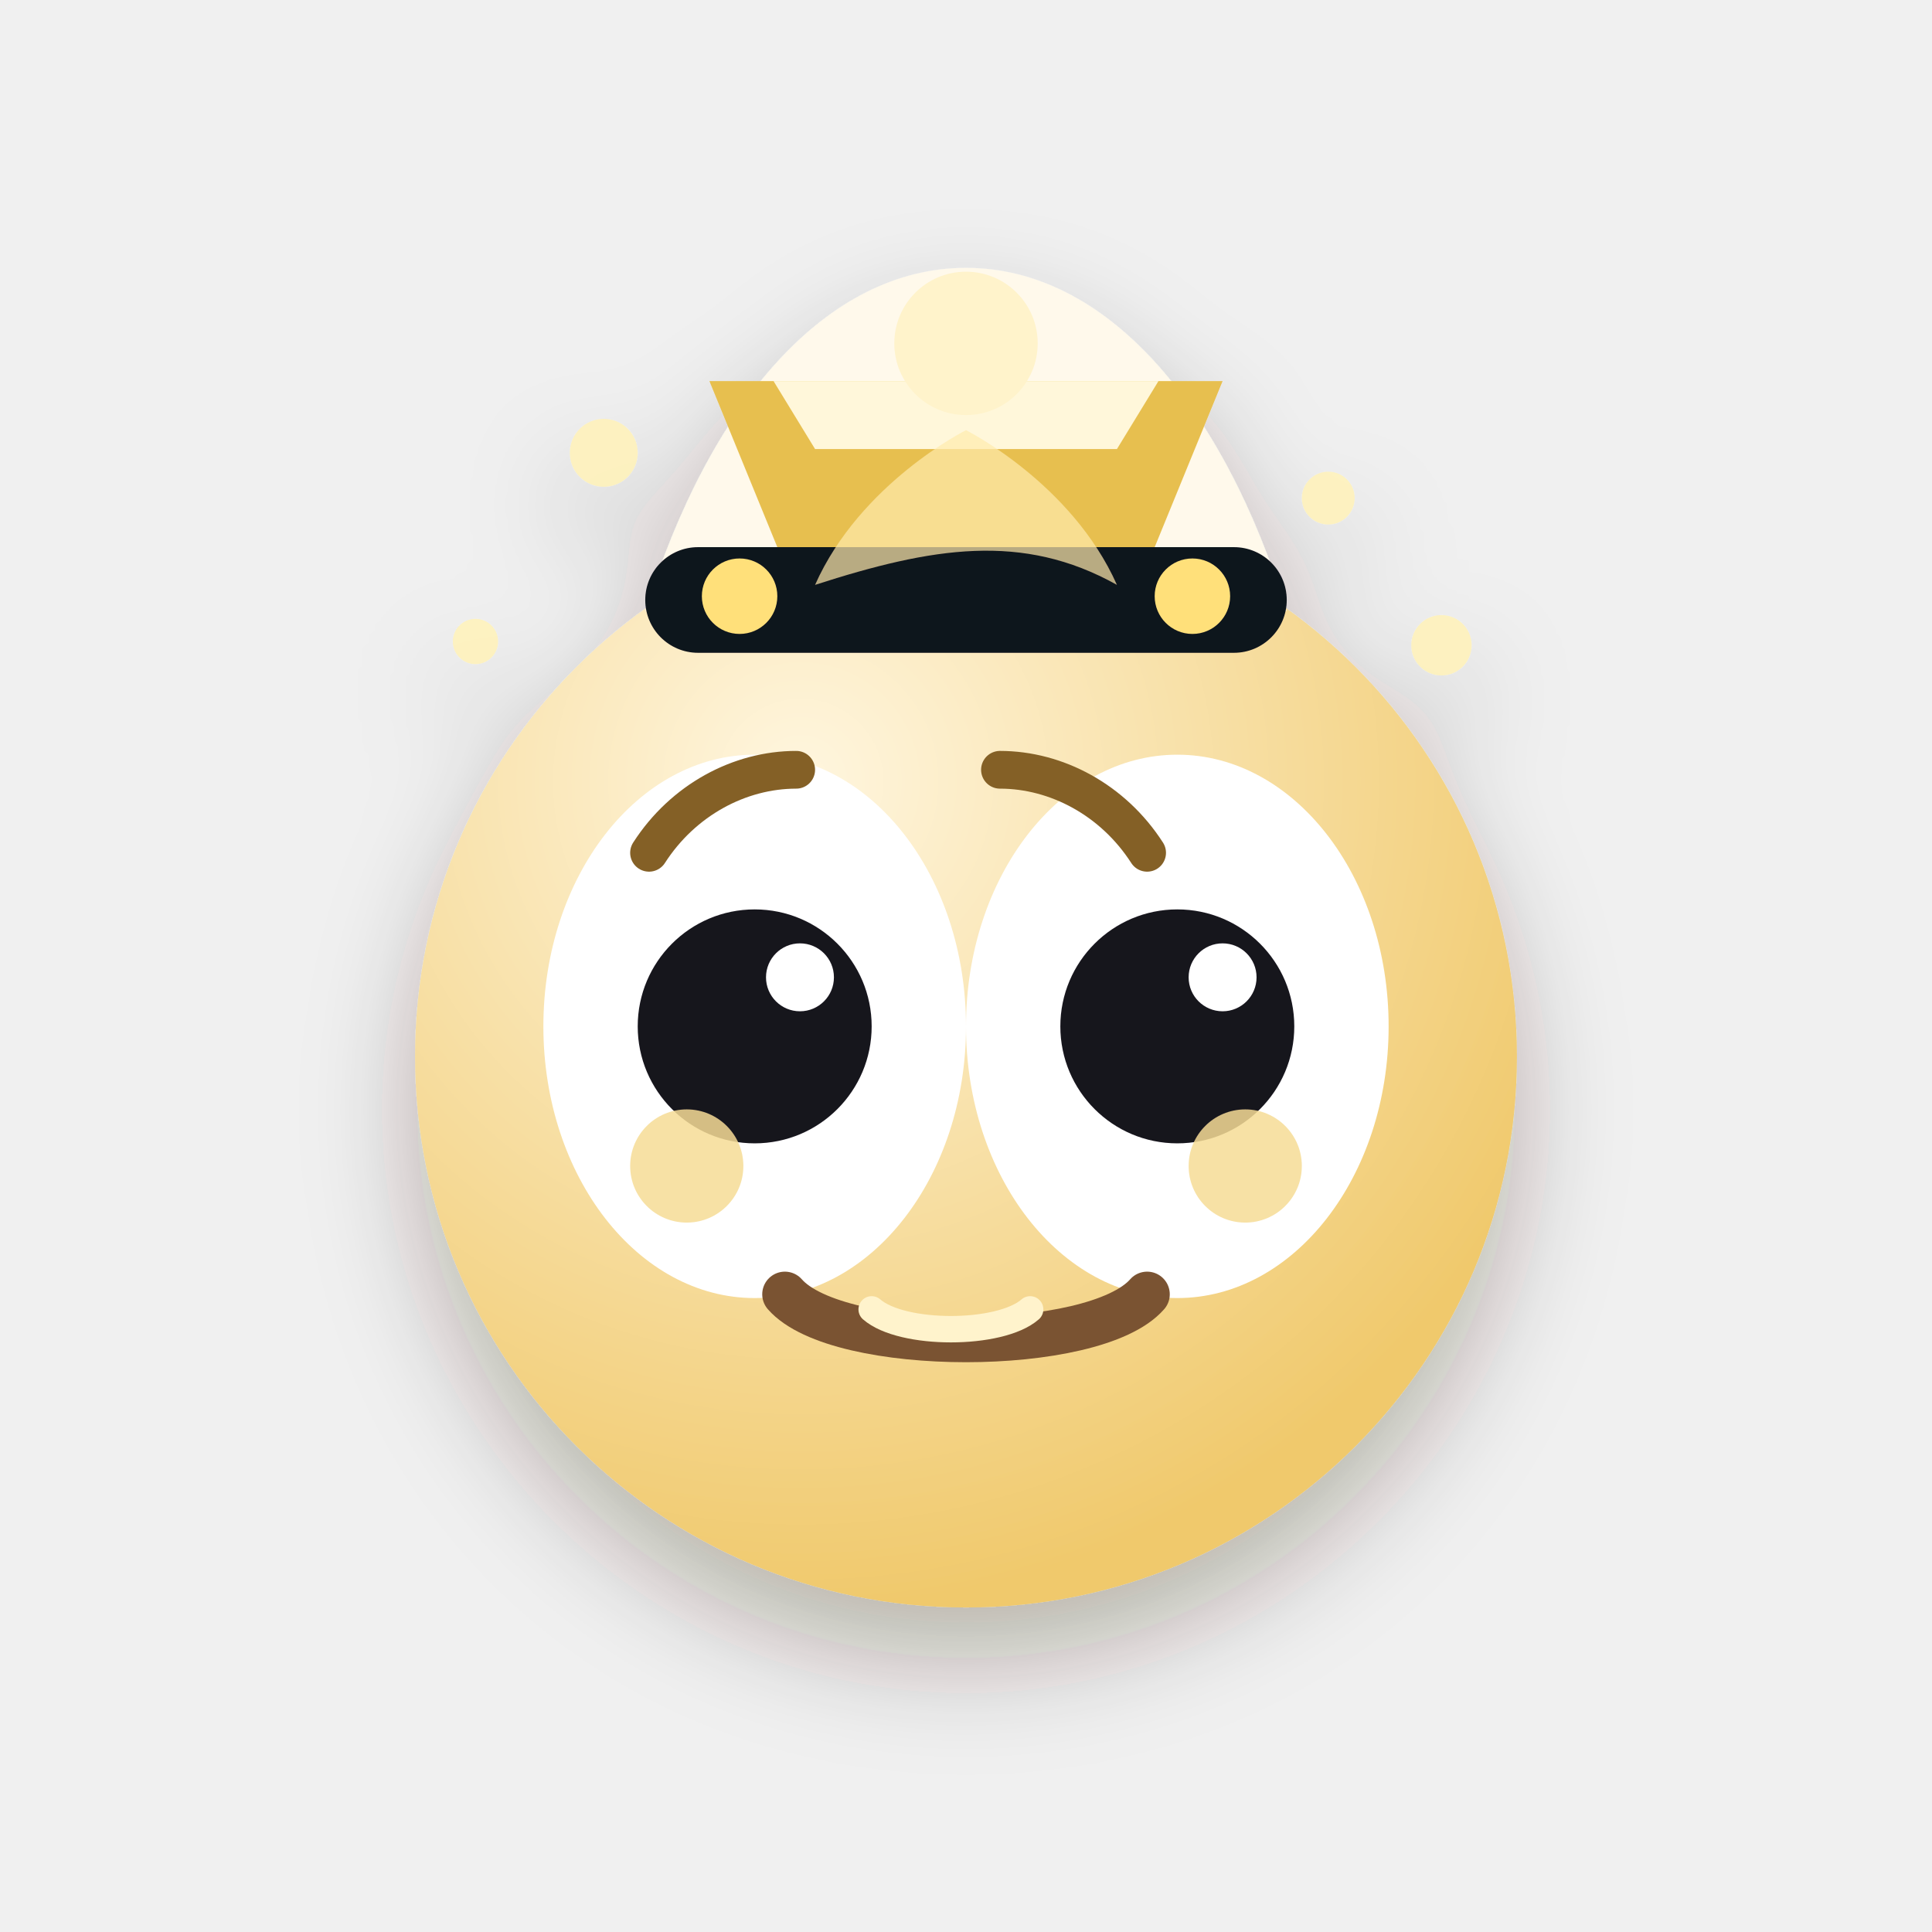
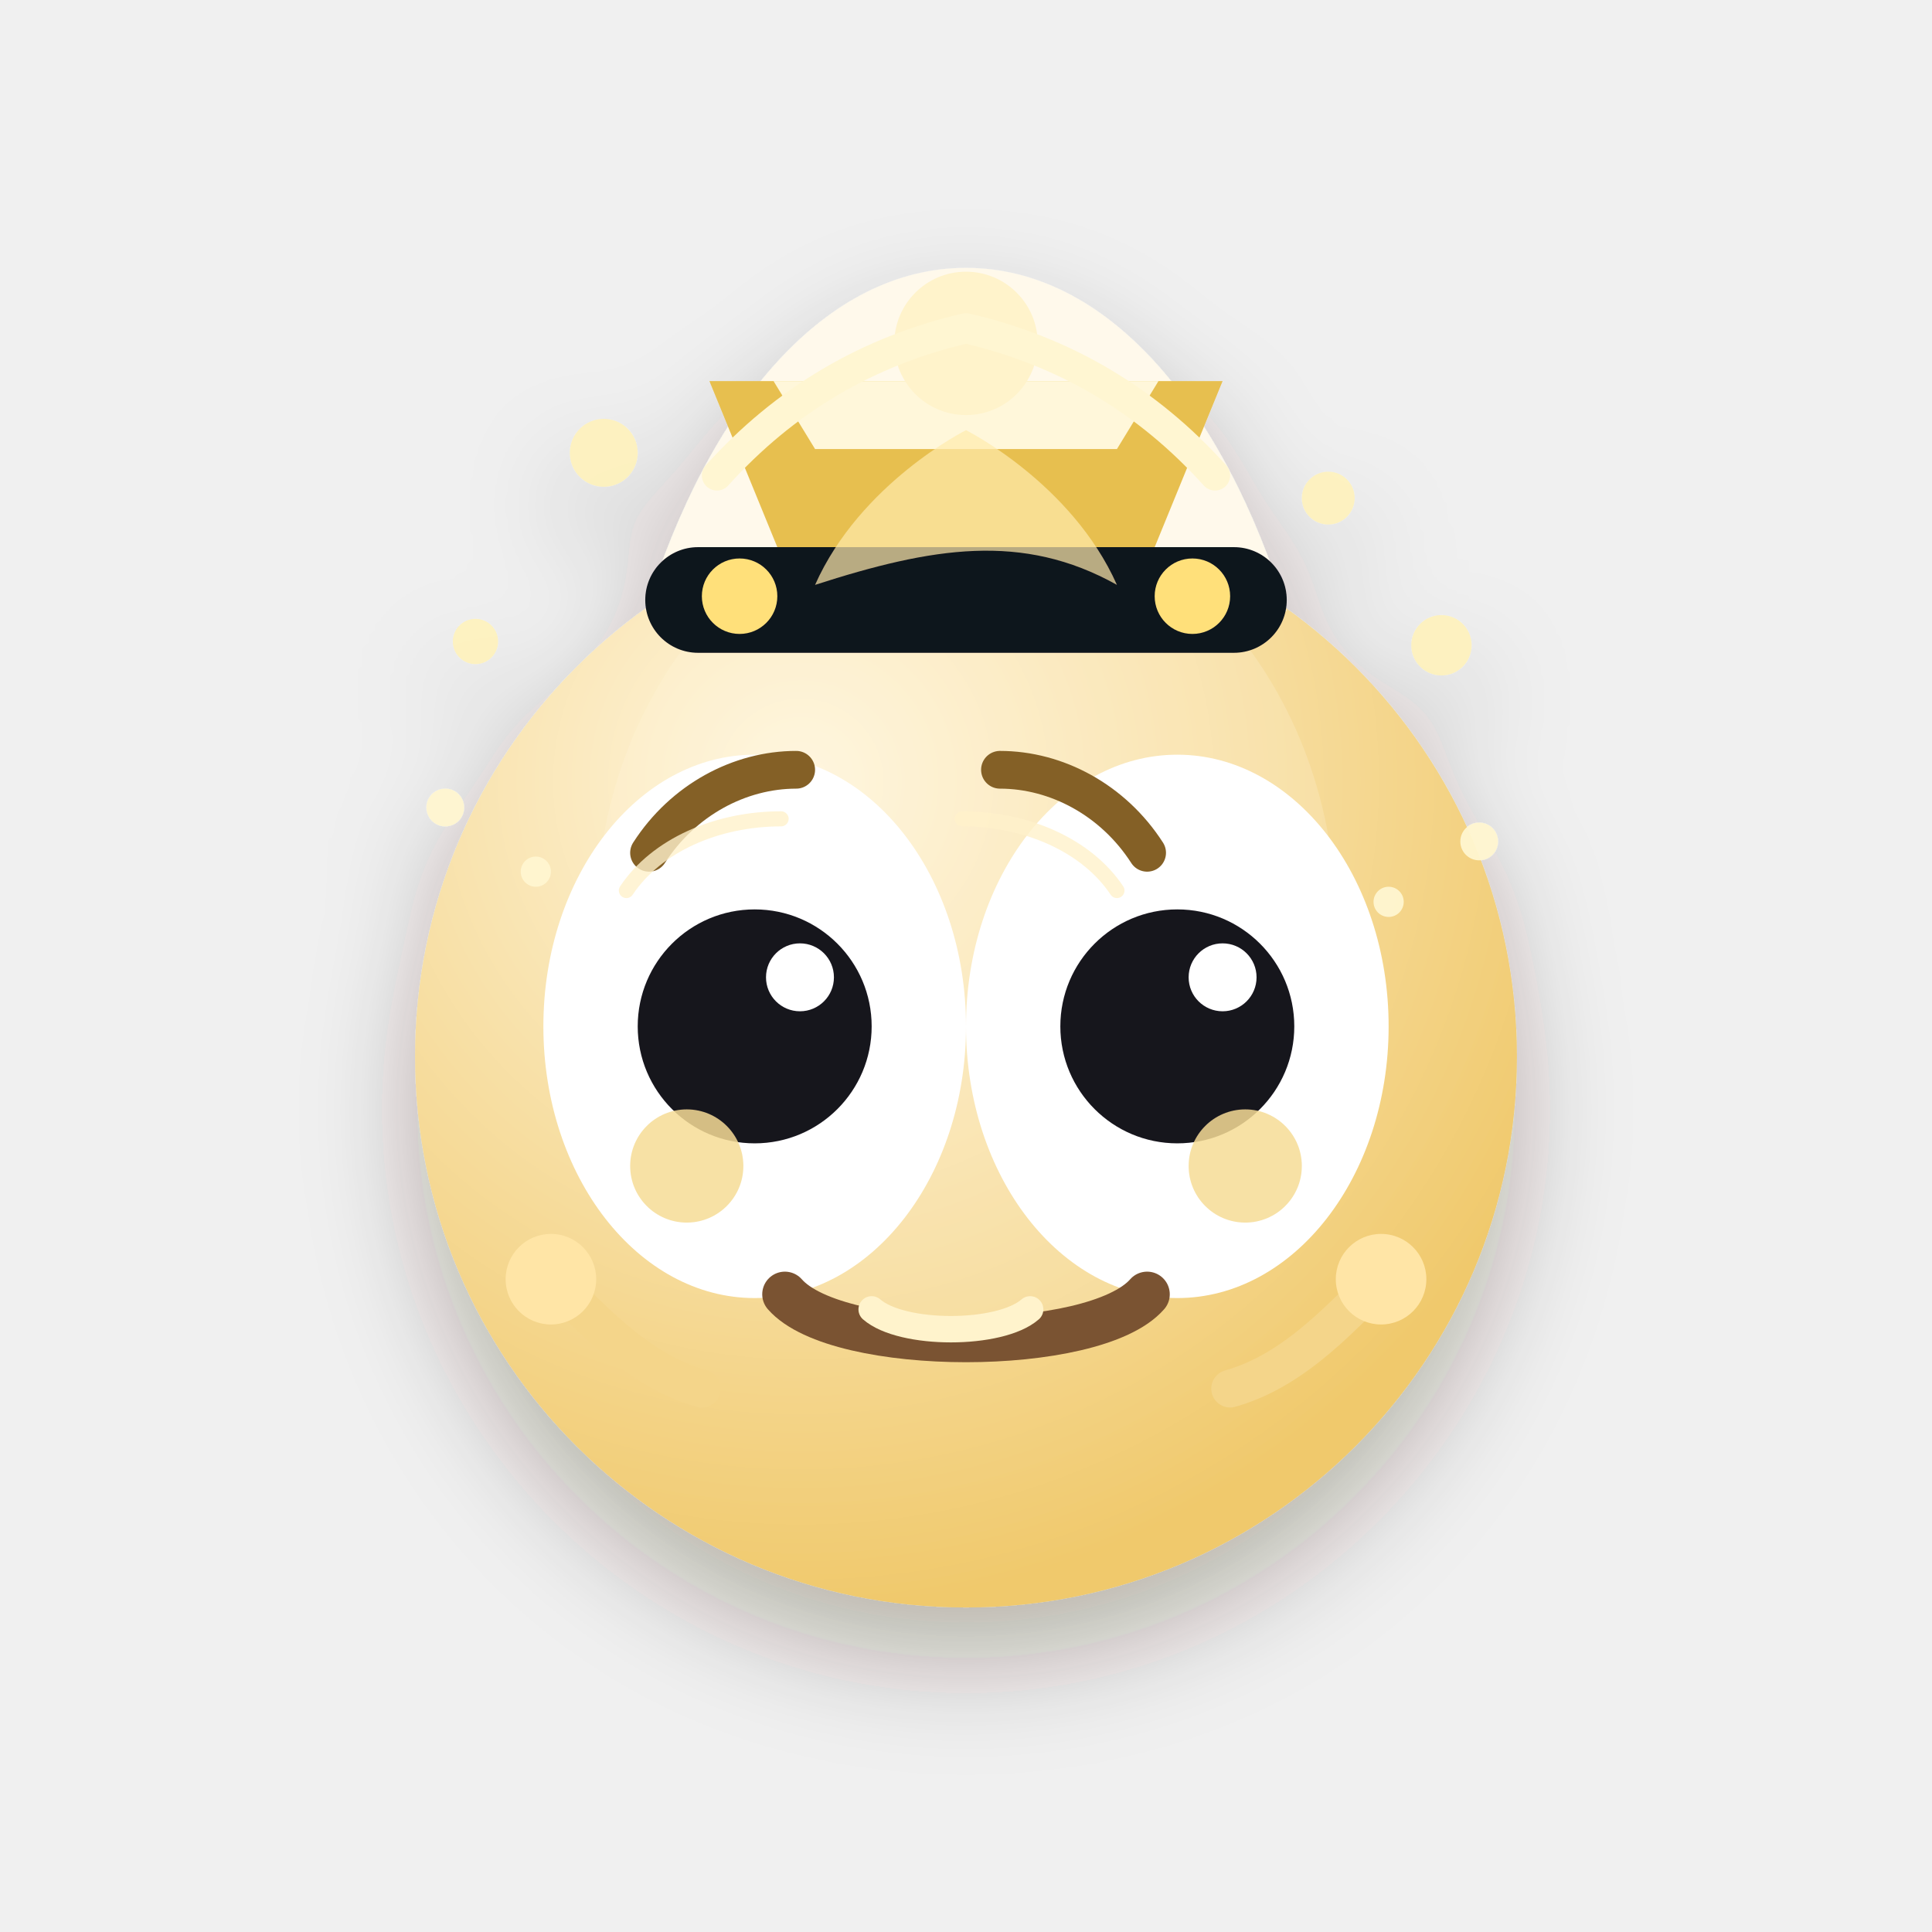
<svg xmlns="http://www.w3.org/2000/svg" viewBox="0 0 512 512">
  <defs>
    <radialGradient id="face5" cx="35%" cy="25%" r="75%">
      <stop offset="0%" stop-color="#fff6df" />
      <stop offset="100%" stop-color="#f0c96c" />
    </radialGradient>
    <radialGradient id="gold5" cx="35%" cy="25%" r="80%">
      <stop offset="0%" stop-color="#fff0b4" />
      <stop offset="100%" stop-color="#c59111" />
    </radialGradient>
    <filter id="shadow5" x="-20%" y="-20%" width="140%" height="140%">
      <feDropShadow dx="0" dy="14" stdDeviation="14" flood-color="#2c1b05" flood-opacity=".28" />
    </filter>
  </defs>
  <g filter="url(#shadow5)">
    <circle cx="256" cy="280" r="146" fill="url(#face5)" />
+     <ellipse cx="256" cy="244" rx="98" ry="112" fill="#fff7df" opacity=".22" />
    <path d="M171 162c17-55 48-91 85-91s68 36 85 91c-23-10-54-16-85-16s-62 6-85 16z" fill="#fff9eb" />
    <path d="M188 101h136l-18 44H206z" fill="#e7bf50" />
    <path d="M205 101h102l-11 18h-80z" fill="#fff7da" />
    <rect x="171" y="145" width="170" height="28" rx="14" fill="#11131d" />
    <circle cx="196" cy="158" r="10" fill="#ffe07a" />
    <circle cx="316" cy="158" r="10" fill="#ffe07a" />
    <circle cx="256" cy="91" r="19" fill="#fff3cb" />
    <path d="M256 114c0 0-28 14-40 41 31-10 55-14 80 0-12-27-40-41-40-41z" fill="#ffebad" opacity=".7" />
+     <path d="M190 126c18-20 40-33 66-39m66 39c-18-20-40-33-66-39" fill="none" stroke="#fff6d2" stroke-width="8" stroke-linecap="round" />
    <g fill="#fff2b8" opacity=".85">
      <circle cx="160" cy="120" r="9" />
      <circle cx="352" cy="132" r="7" />
      <circle cx="126" cy="170" r="6" />
      <circle cx="382" cy="171" r="8" />
+     </g>
+     <g fill="#fff6d0" opacity=".95">
+       <circle cx="118" cy="214" r="5" />
+       <circle cx="142" cy="231" r="4" />
+       <circle cx="392" cy="223" r="5" />
+       <circle cx="368" cy="239" r="4" />
    </g>
    <ellipse cx="200" cy="272" rx="56" ry="72" fill="#fff" />
    <ellipse cx="312" cy="272" rx="56" ry="72" fill="#fff" />
    <circle cx="200" cy="272" r="31" fill="#19161f" />
    <circle cx="312" cy="272" r="31" fill="#19161f" />
    <circle cx="212" cy="259" r="9" fill="#fff" />
    <circle cx="324" cy="259" r="9" fill="#fff" />
    <path d="M172 226c9-14 24-22 39-22m54 0c15 0 30 8 39 22" fill="none" stroke="#846027" stroke-width="10" stroke-linecap="round" />
+     <path d="M166 236c8-12 24-19 41-19m48 0c17 0 33 7 41 19" fill="none" stroke="#fff1cb" stroke-width="4" stroke-linecap="round" opacity=".8" />
    <path d="M208 343c14 16 82 16 96 0" fill="none" stroke="#7a5230" stroke-width="12" stroke-linecap="round" />
    <path d="M231 347c8 7 34 7 42 0" fill="none" stroke="#fff3cc" stroke-width="7" stroke-linecap="round" />
    <circle cx="182" cy="309" r="15" fill="#f6dc95" opacity=".85" />
    <circle cx="330" cy="309" r="15" fill="#f6dc95" opacity=".85" />
+     <path d="M142 334c18 20 30 30 44 34m184-34c-18 20-30 30-44 34" fill="none" stroke="#f4d58a" stroke-width="10" stroke-linecap="round" />
+     <circle cx="146" cy="339" r="12" fill="#ffe5a6" />
+     <circle cx="366" cy="339" r="12" fill="#ffe5a6" />
  </g>
</svg>
